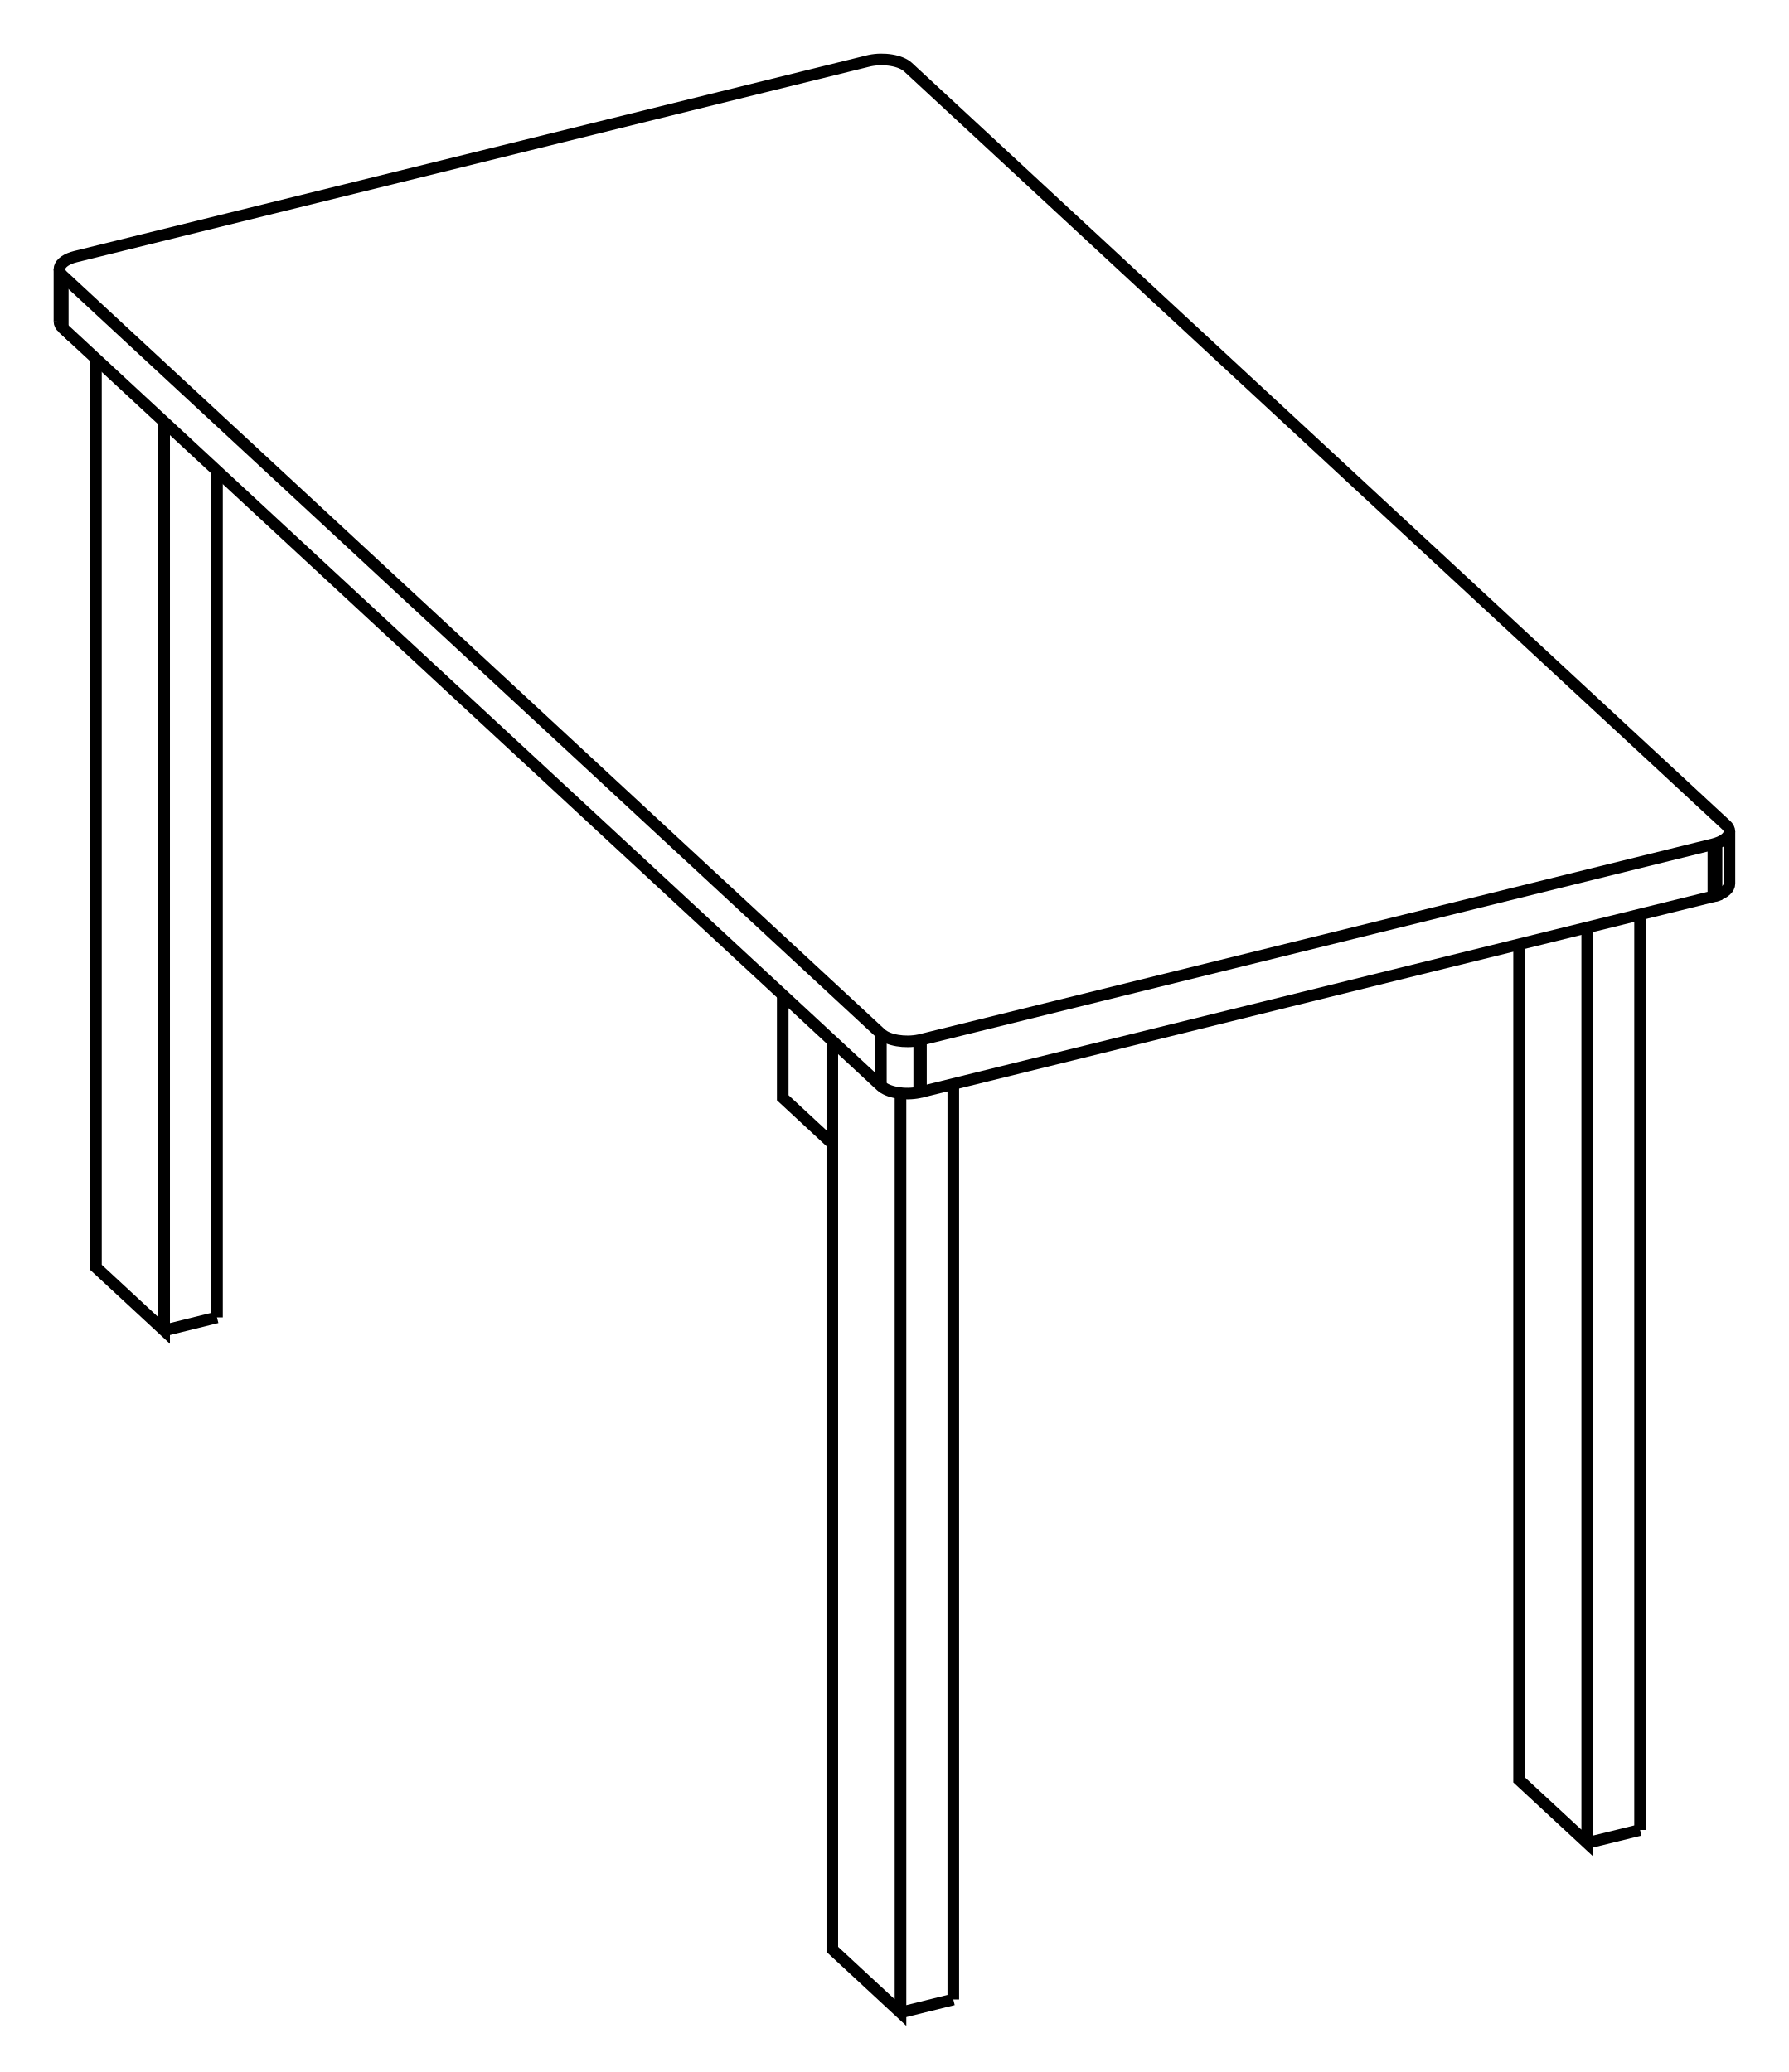
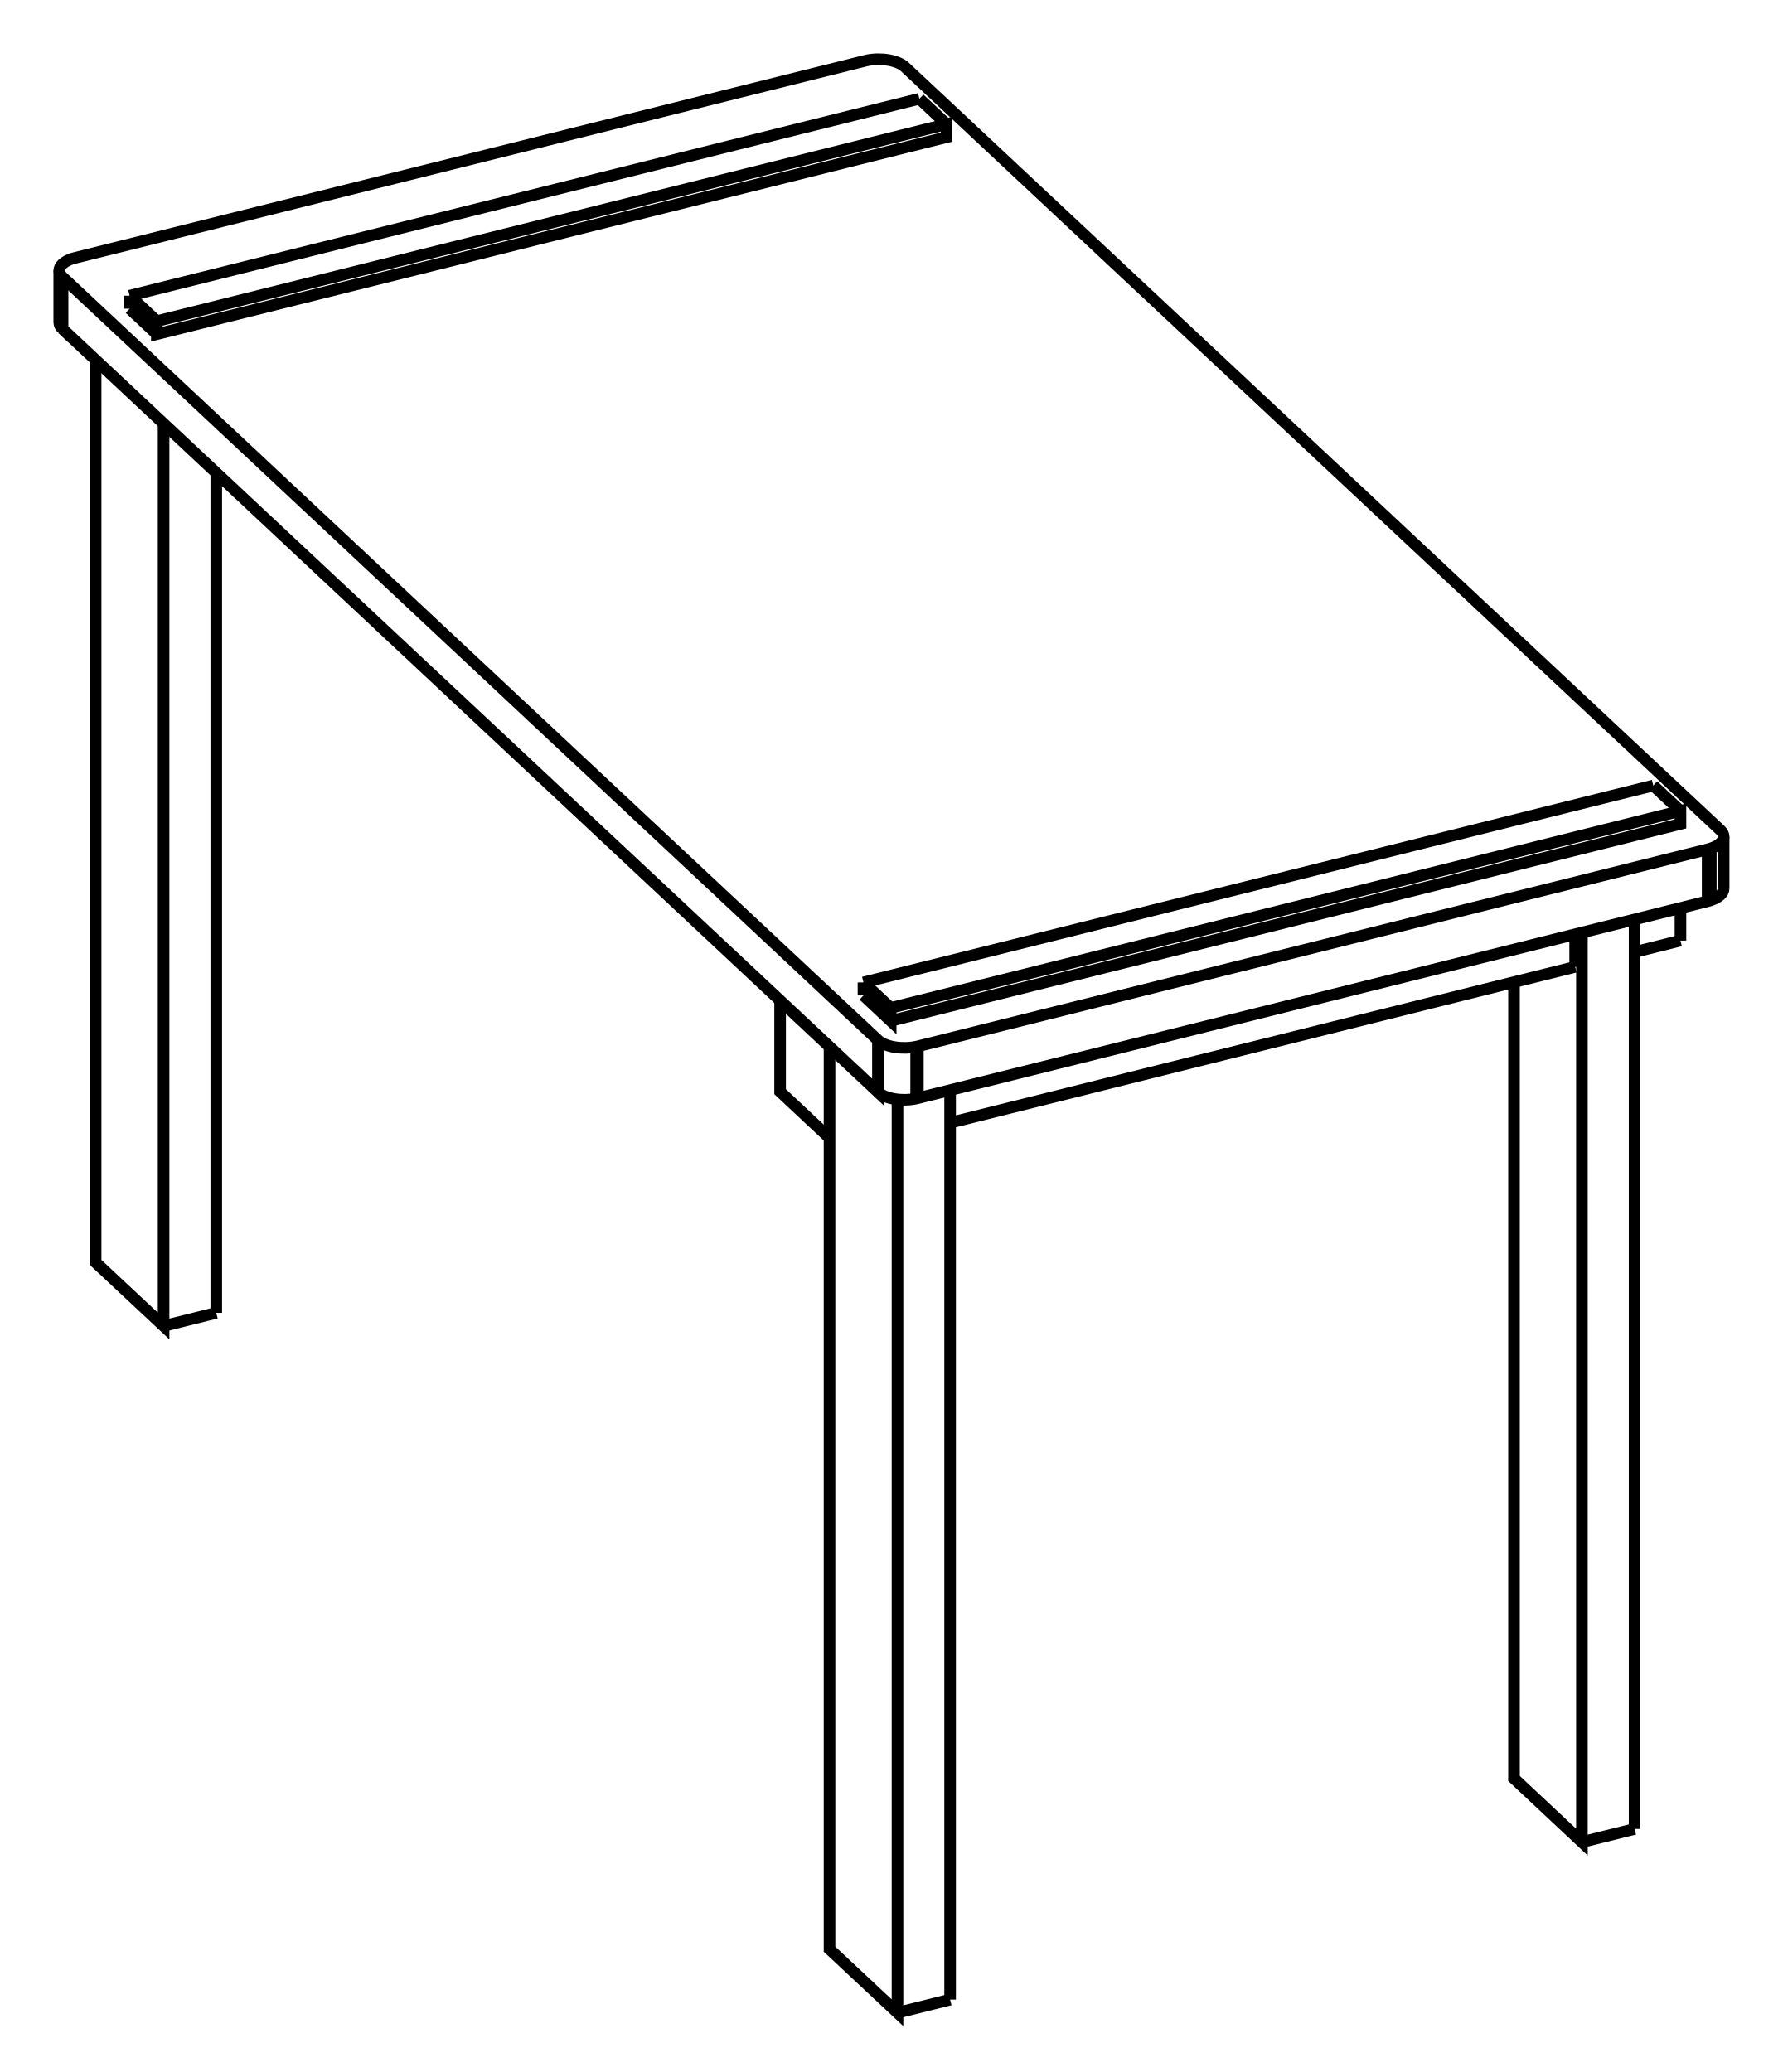
- <svg xmlns="http://www.w3.org/2000/svg" version="1.1" viewBox="-15.045 -17.603 30.09 34.861" fill="none" stroke="black" stroke-width="0.6%" vector-effect="non-scaling-stroke">
-   <path d="M -13.989 -12.085 L -0.228 0.666 A 0.5 0.239 180 0 0 0.417 0.776 L 0.446 0.769 L 0.446 -0.109 L 13.775 -3.4 L 13.828 -3.416 A 0.5 0.239 180 0 0 14.045 -3.613 A 0.5 0.239 180 0 0 13.989 -3.722 L 0.228 -16.474 A 0.5 0.239 180 0 0 -0.417 -16.583 L -0.446 -16.576 L -13.775 -13.285 L -13.828 -13.27 A 0.5 0.239 180 0 0 -14.045 -13.073 A 0.5 0.239 180 0 0 -13.989 -12.963 L -0.228 -0.212 A 0.5 0.239 180 0 0 0.417 -0.102 L 0.446 -0.109" />
-   <path d="M -14.045 -12.194 A 0.5 0.239 180 0 0 -13.989 -12.085 L -13.989 -12.963" />
-   <path d="M 0.417 0.776 L 0.417 -0.102" />
-   <path d="M 0.446 0.769 L 13.775 -2.522 L 13.775 -3.4" />
-   <path d="M 13.775 -2.522 L 13.828 -2.537 L 13.828 -3.416" />
-   <path d="M 13.828 -2.537 A 0.5 0.239 180 0 0 14.045 -2.735" />
-   <path d="M -11.395 4.562 L -11.395 -9.681" />
-   <path d="M -13.431 -11.567 L -13.431 3.719 L -12.284 4.782 L -12.284 -10.504" />
-   <path d="M -11.395 4.562 L -12.284 4.782" />
-   <path d="M 0.99 16.038 L 0.99 0.635" />
-   <path d="M -1.045 -0.091 L -1.045 15.195 L 0.102 16.258 L 0.102 0.79" />
-   <path d="M 0.99 16.038 L 0.102 16.258" />
-   <path d="M -1.879 -0.863 L -1.879 0.866 L -1.045 1.639" />
-   <path d="M 12.542 13.186 L 12.542 -2.218" />
-   <path d="M 10.507 -1.715 L 10.507 12.343 L 11.653 13.405 L 11.653 -1.998" />
-   <path d="M 12.542 13.186 L 11.653 13.405" />
-   <path d="M -0.228 0.666 L -0.228 -0.212" />
-   <path d="M -14.045 -13.073 L -14.045 -12.194" />
-   <path d="M 14.045 -3.613 L 14.045 -2.735" />
+ <svg xmlns="http://www.w3.org/2000/svg" version="1.1" viewBox="-15.045 -17.552 30.09 34.974" fill="none" stroke="black" stroke-width="0.6%" vector-effect="non-scaling-stroke">
+   <path d="M -12.857 -12.561 L -12.857 -12.342" />
+   <path d="M -12.398 -11.912 L -12.857 -12.342" />
+   <path d="M -12.398 -12.131 L -12.398 -11.912 L 0.93 -15.237 L 0.93 -15.456 L -12.398 -12.131 Z" />
+   <path d="M -12.857 -12.561 L -12.398 -12.131" />
+   <path d="M 0.472 -15.885 L -12.857 -12.561" />
+   <path d="M -13.989 -12.875 L -0.228 0.005 A 0.5 0.242 180 0 0 0.417 0.115 L 0.446 0.109 L 13.775 -3.216 L 13.828 -3.231 A 0.5 0.242 180 0 0 14.045 -3.43 A 0.5 0.242 180 0 0 13.989 -3.541 L 0.228 -16.421 A 0.5 0.242 180 0 0 -0.417 -16.532 L -0.446 -16.525 L -13.775 -13.2 L -13.828 -13.185 A 0.5 0.242 180 0 0 -14.045 -12.986 A 0.5 0.242 180 0 0 -13.989 -12.875 Z" />
+   <path d="M -0.013 -0.32 L 13.316 -3.645 L 13.316 -3.864 L -0.013 -0.539 L -0.013 -0.32 L -0.472 -0.75" />
+   <path d="M 0.472 -15.885 L 0.93 -15.456" />
+   <path d="M -13.989 -11.999 L -0.228 0.881 L -0.228 0.005" />
+   <path d="M -14.045 -12.11 A 0.5 0.242 180 0 0 -13.989 -11.999 L -13.989 -12.875" />
+   <path d="M 0.417 0.991 L 0.417 0.115" />
+   <path d="M -0.228 0.881 A 0.5 0.242 180 0 0 0.417 0.991 L 0.446 0.984 L 13.775 -2.34 L 13.828 -2.356 A 0.5 0.242 180 0 0 14.045 -2.555" />
+   <path d="M 0.446 0.984 L 0.446 0.109" />
+   <path d="M 13.775 -2.34 L 13.775 -3.216" />
+   <path d="M 13.828 -2.356 L 13.828 -3.231" />
+   <path d="M -0.472 -0.969 L -0.472 -0.75" />
+   <path d="M -0.472 -0.969 L -0.013 -0.539" />
+   <path d="M 12.857 -4.293 L 13.316 -3.864" />
+   <path d="M 12.857 -4.293 L -0.472 -0.969" />
+   <path d="M -13.431 -11.476 L -13.431 3.757 L -12.284 4.83 L -12.284 -10.403" />
+   <path d="M -11.395 4.608 L -12.284 4.83" />
+   <path d="M -11.395 4.608 L -11.395 -9.571" />
+   <path d="M -1.879 -0.665 L -1.879 0.875 L -1.045 1.656" />
+   <path d="M -1.045 0.116 L -1.045 15.349 L 0.102 16.422 L 0.102 1.005" />
+   <path d="M 0.99 16.2 L 0.102 16.422" />
+   <path d="M 0.99 16.2 L 0.99 0.849" />
+   <path d="M 11.539 -1.232 L 11.539 -1.782" />
+   <path d="M 0.99 1.399 L 11.539 -1.232" />
+   <path d="M 10.507 -0.974 L 10.507 12.467 L 11.653 13.541 L 11.653 -1.811" />
+   <path d="M 12.542 13.319 L 11.653 13.541" />
+   <path d="M 12.542 13.319 L 12.542 -2.033" />
+   <path d="M 13.316 -1.675 L 13.316 -2.226" />
+   <path d="M 12.542 -1.482 L 13.316 -1.675" />
+   <path d="M -14.045 -12.986 L -14.045 -12.11" />
+   <path d="M 14.045 -3.43 L 14.045 -2.555" />
</svg>
